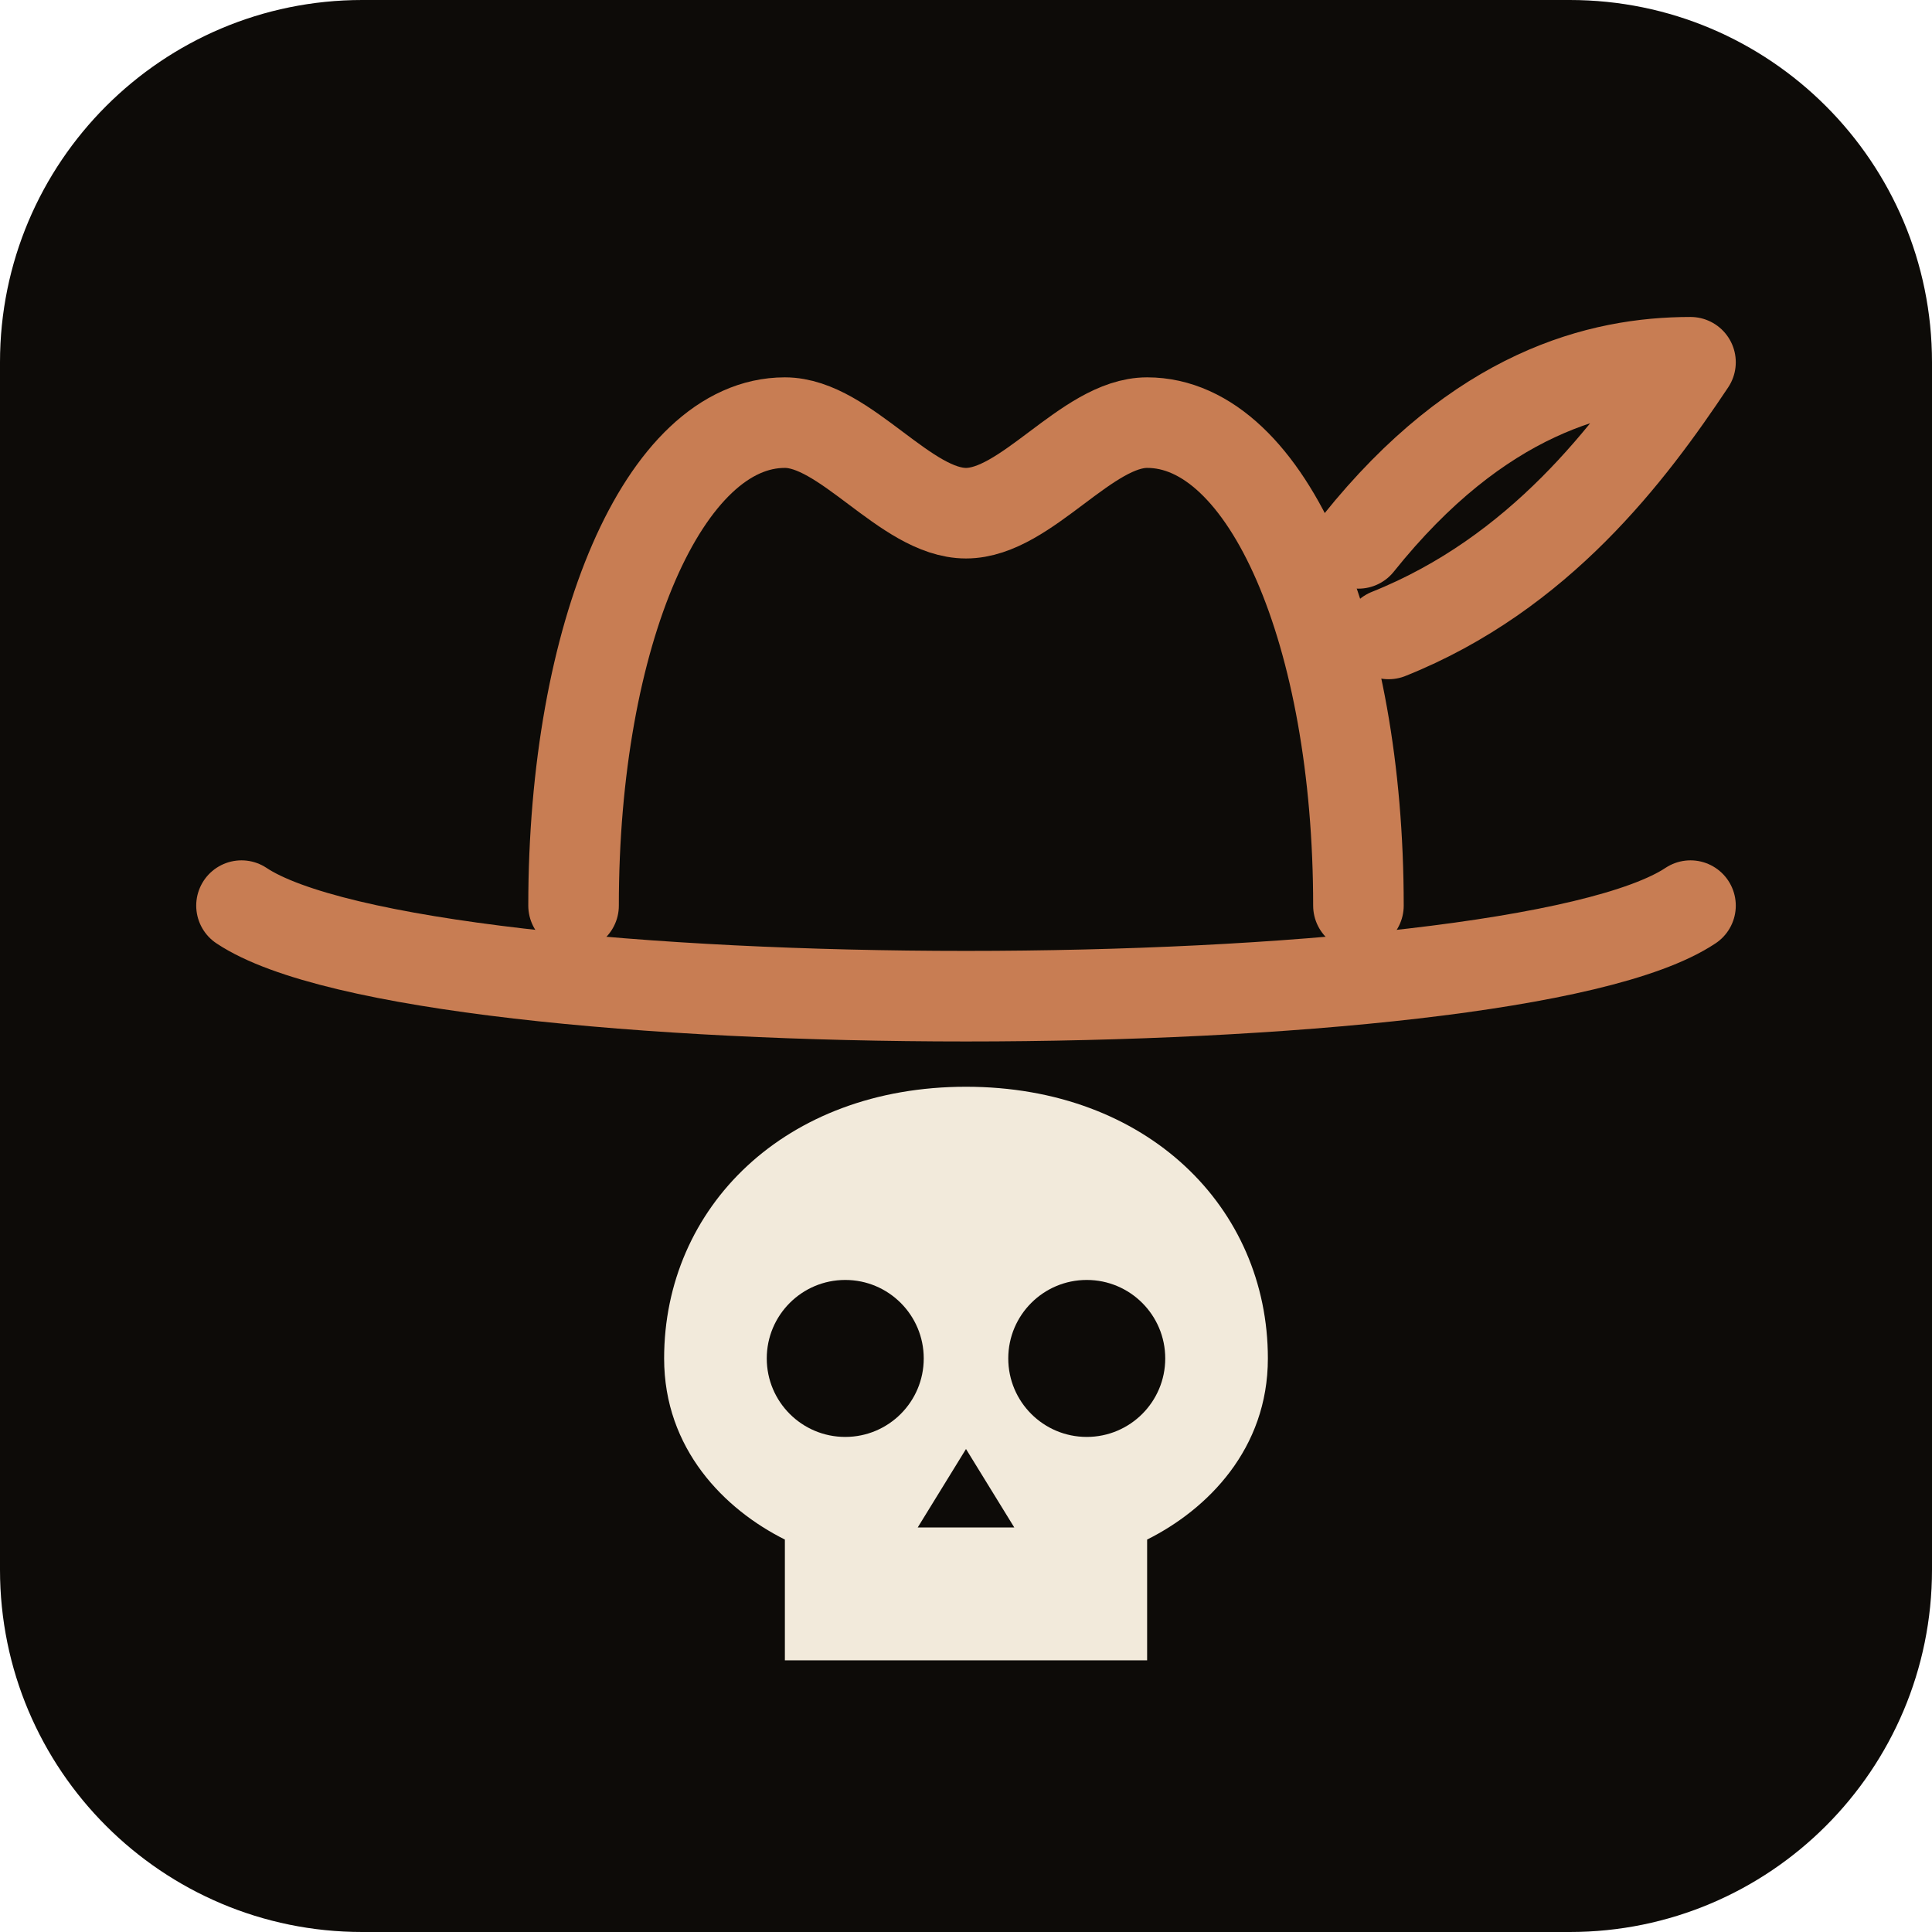
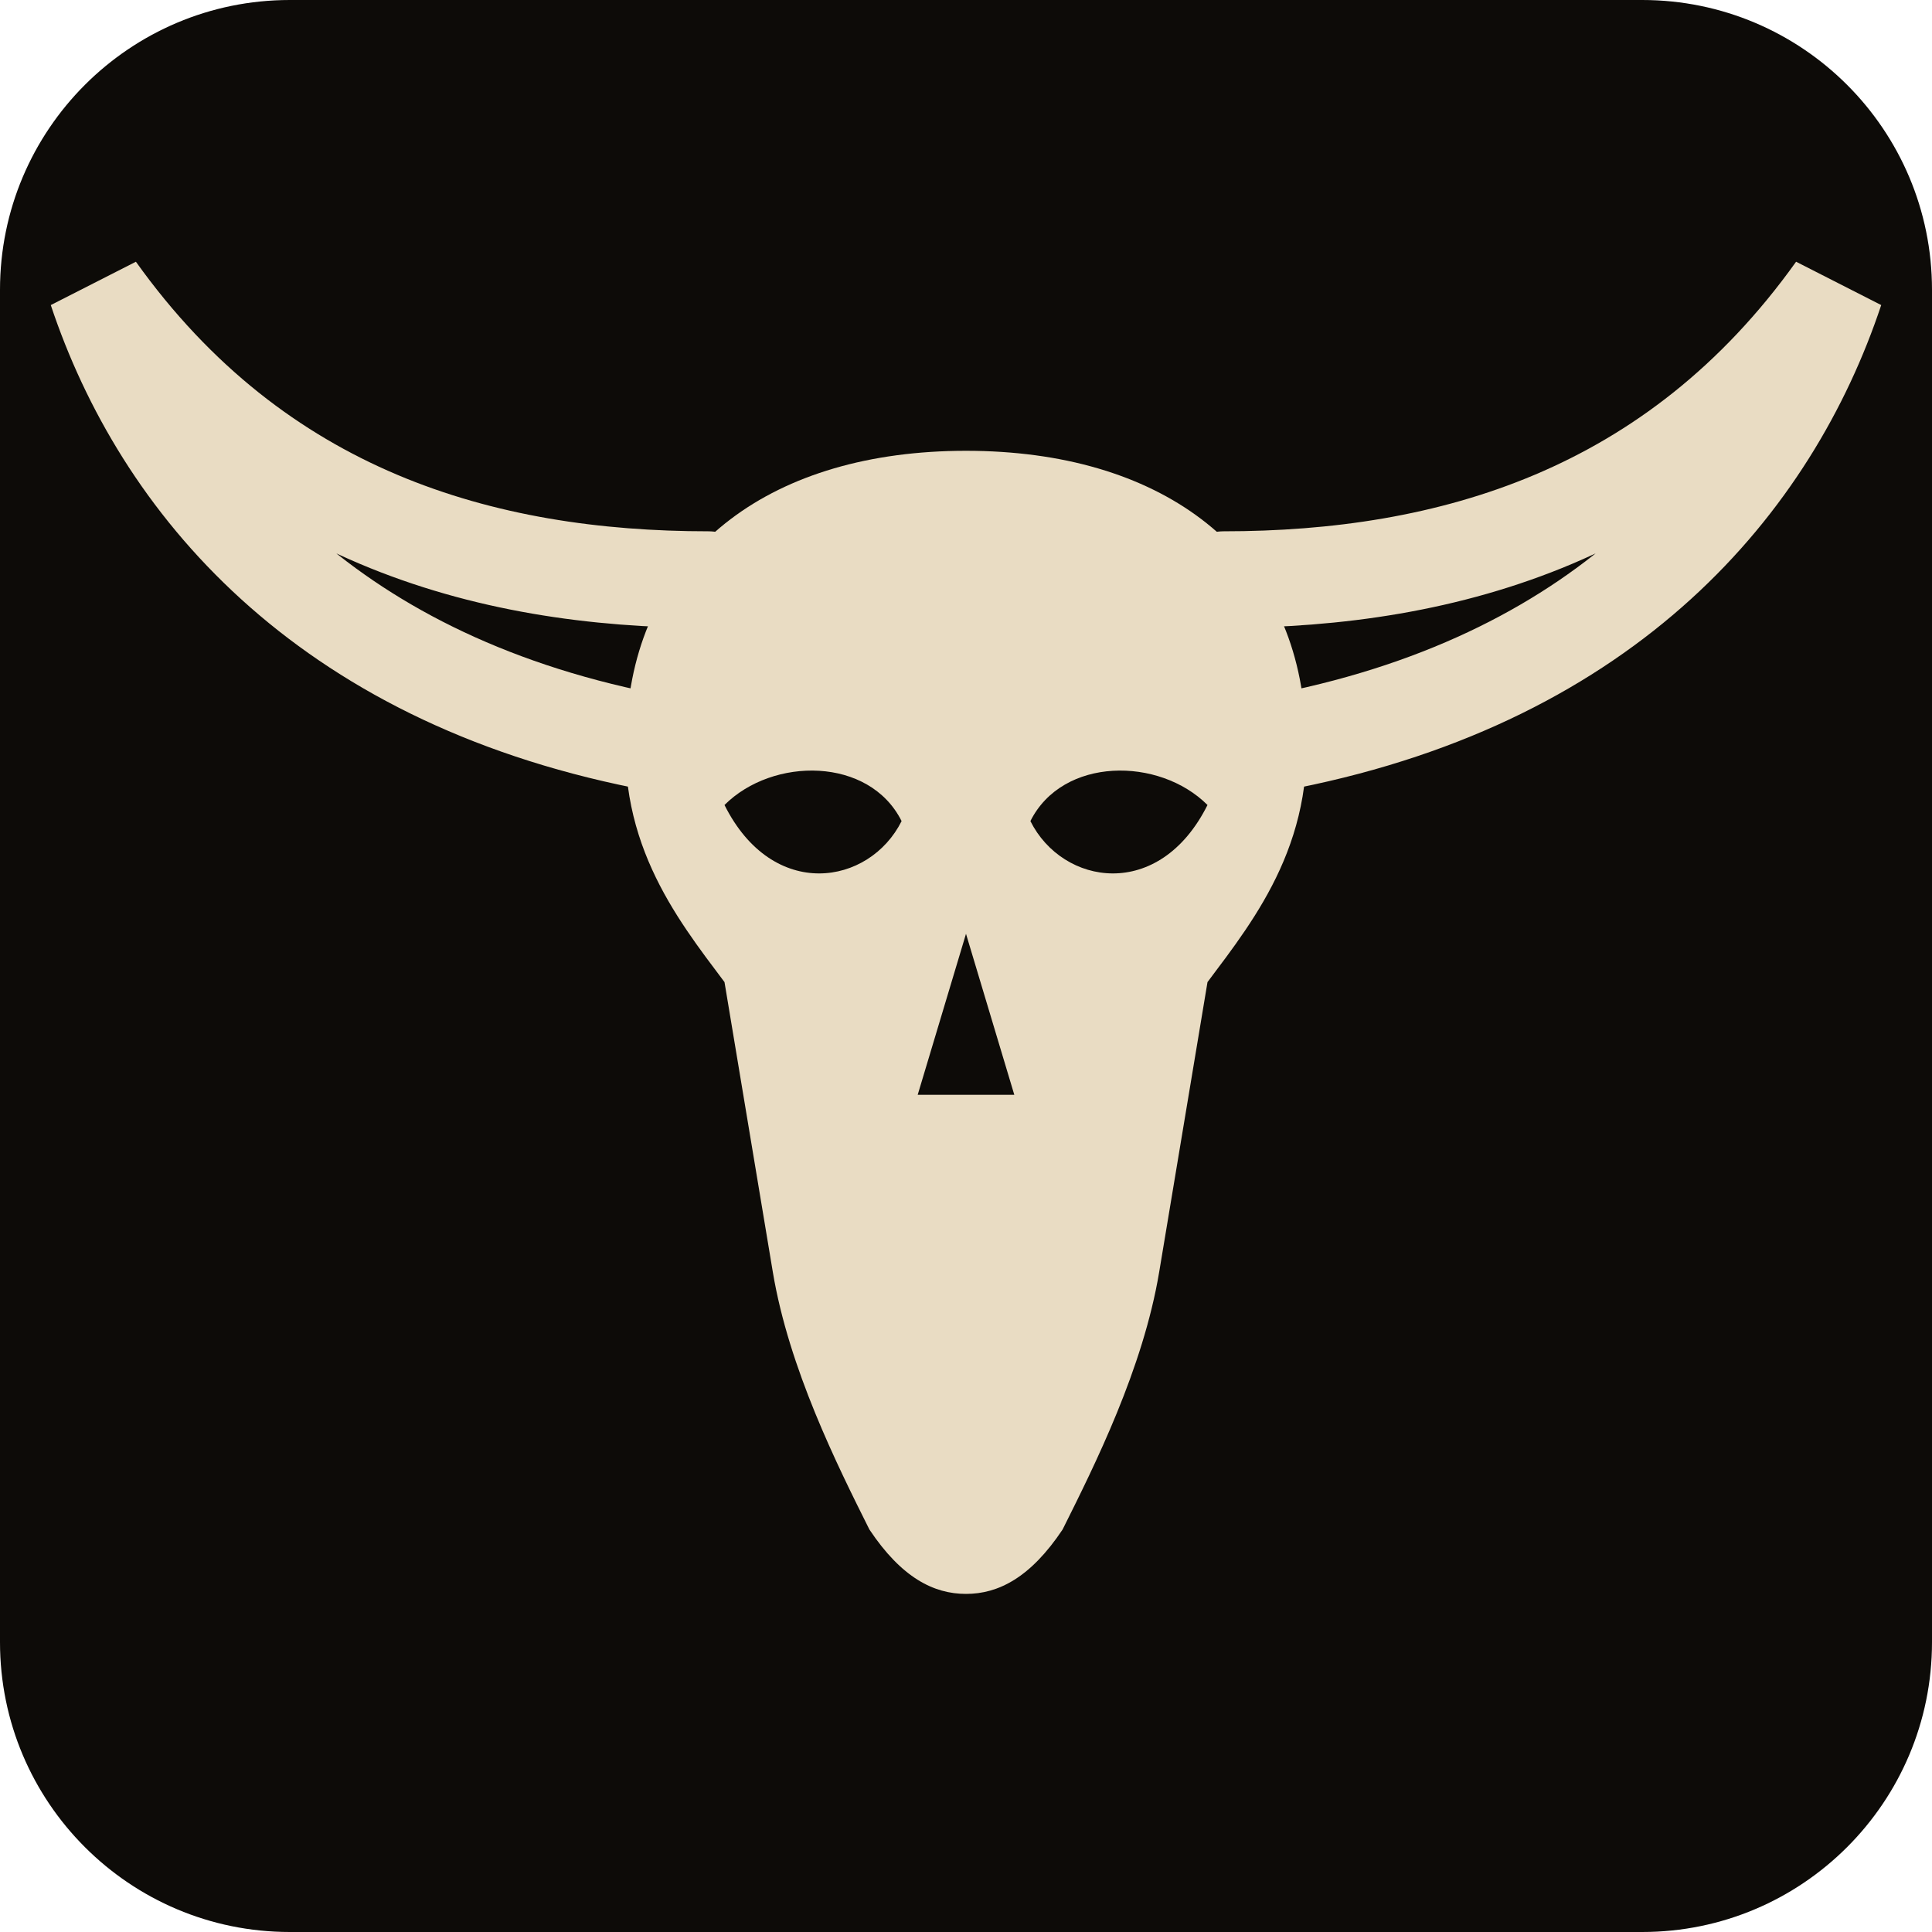
- <svg xmlns="http://www.w3.org/2000/svg" viewBox="0 0 64 64">
-   <rect width="64" height="64" rx="12" fill="#0D0B08" />
-   <g fill="none" stroke="#C87D53" stroke-width="3" stroke-linecap="round" stroke-linejoin="round">
-     <path d="M8 30c6 4 42 4 48 0" />
-     <path d="M19 30c0-9 3-16 7-16 2 0 4 3 6 3s4-3 6-3c4 0 7 7 7 16" />
-     <path d="M45 18c4-5 8-6 11-6-2 3-5 7-10 9" />
-   </g>
-   <g fill="#F2EADB">
-     <path d="M32 36c-6 0-10 4-10 9 0 3 2 5 4 6v4h12v-4c2-1 4-3 4-6 0-5-4-9-10-9z" />
-   </g>
-   <g fill="#0D0B08">
-     <circle cx="28" cy="45" r="2.6" />
-     <circle cx="36" cy="45" r="2.6" />
-     <path d="M32 48l-1.6 2.6h3.2z" />
+ <svg xmlns="http://www.w3.org/2000/svg" viewBox="0 0 120 120">
+   <rect width="120" height="120" rx="18" fill="#0D0B08" />
+   <g transform="translate(0 6)">
+     <g fill="none" stroke="#E9DCC3" stroke-width="6" stroke-linecap="round">
+       <path d="M44 30 C30 30 16 26 6 12 C10 24 20 36 40 40" />
+       <path d="M76 30 C90 30 104 26 114 12 C110 24 100 36 80 40" />
+     </g>
+     <path fill="#E9DCC3" d="M60 22c-12 0-20 6-21 16-1 8 3 13 6 17l3 18c1 6 4 12 6 16 2 3 4 4 6 4s4-1 6-4c2-4 5-10 6-16l3-18c3-4 7-9 6-17-1-10-9-16-21-16z" />
+     <g fill="#0D0B08">
+       <path d="M45 44c3-3 9-3 11 1-2 4-8 5-11-1z" />
+       <path d="M75 44c-3-3-9-3-11 1 2 4 8 5 11-1z" />
+       <path d="M60 52l-3 10h6z" />
+     </g>
  </g>
</svg>
